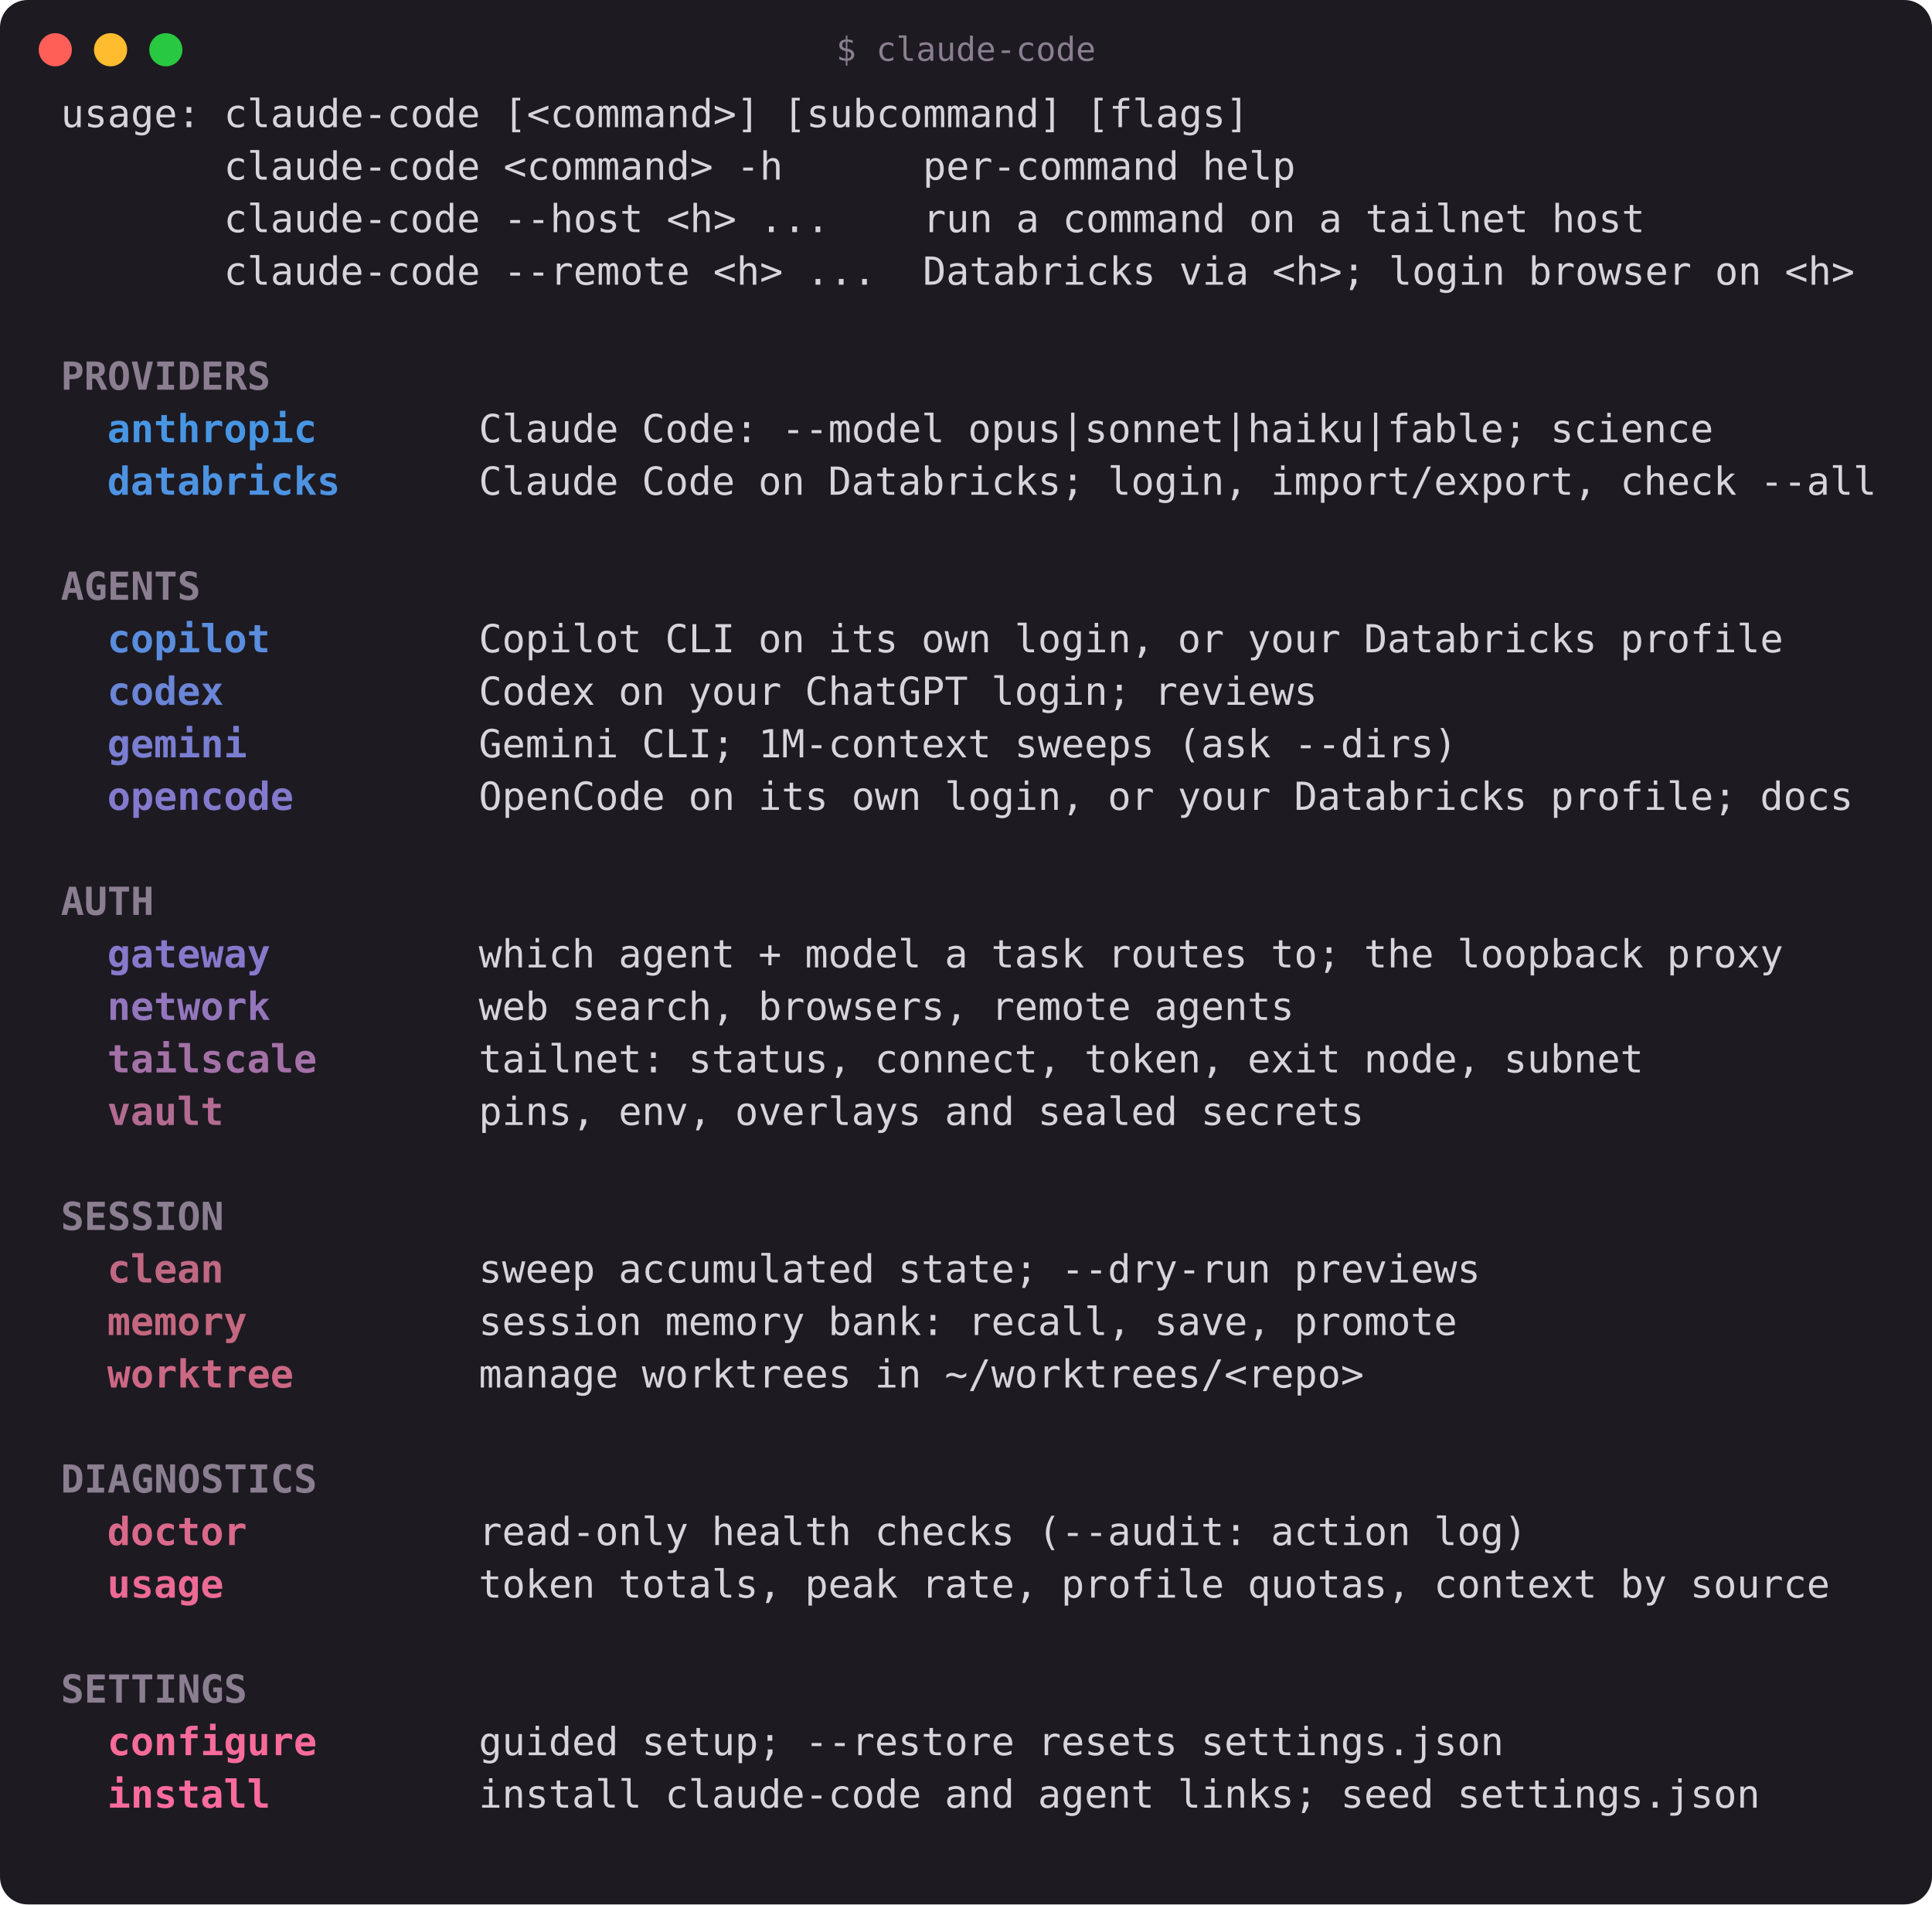
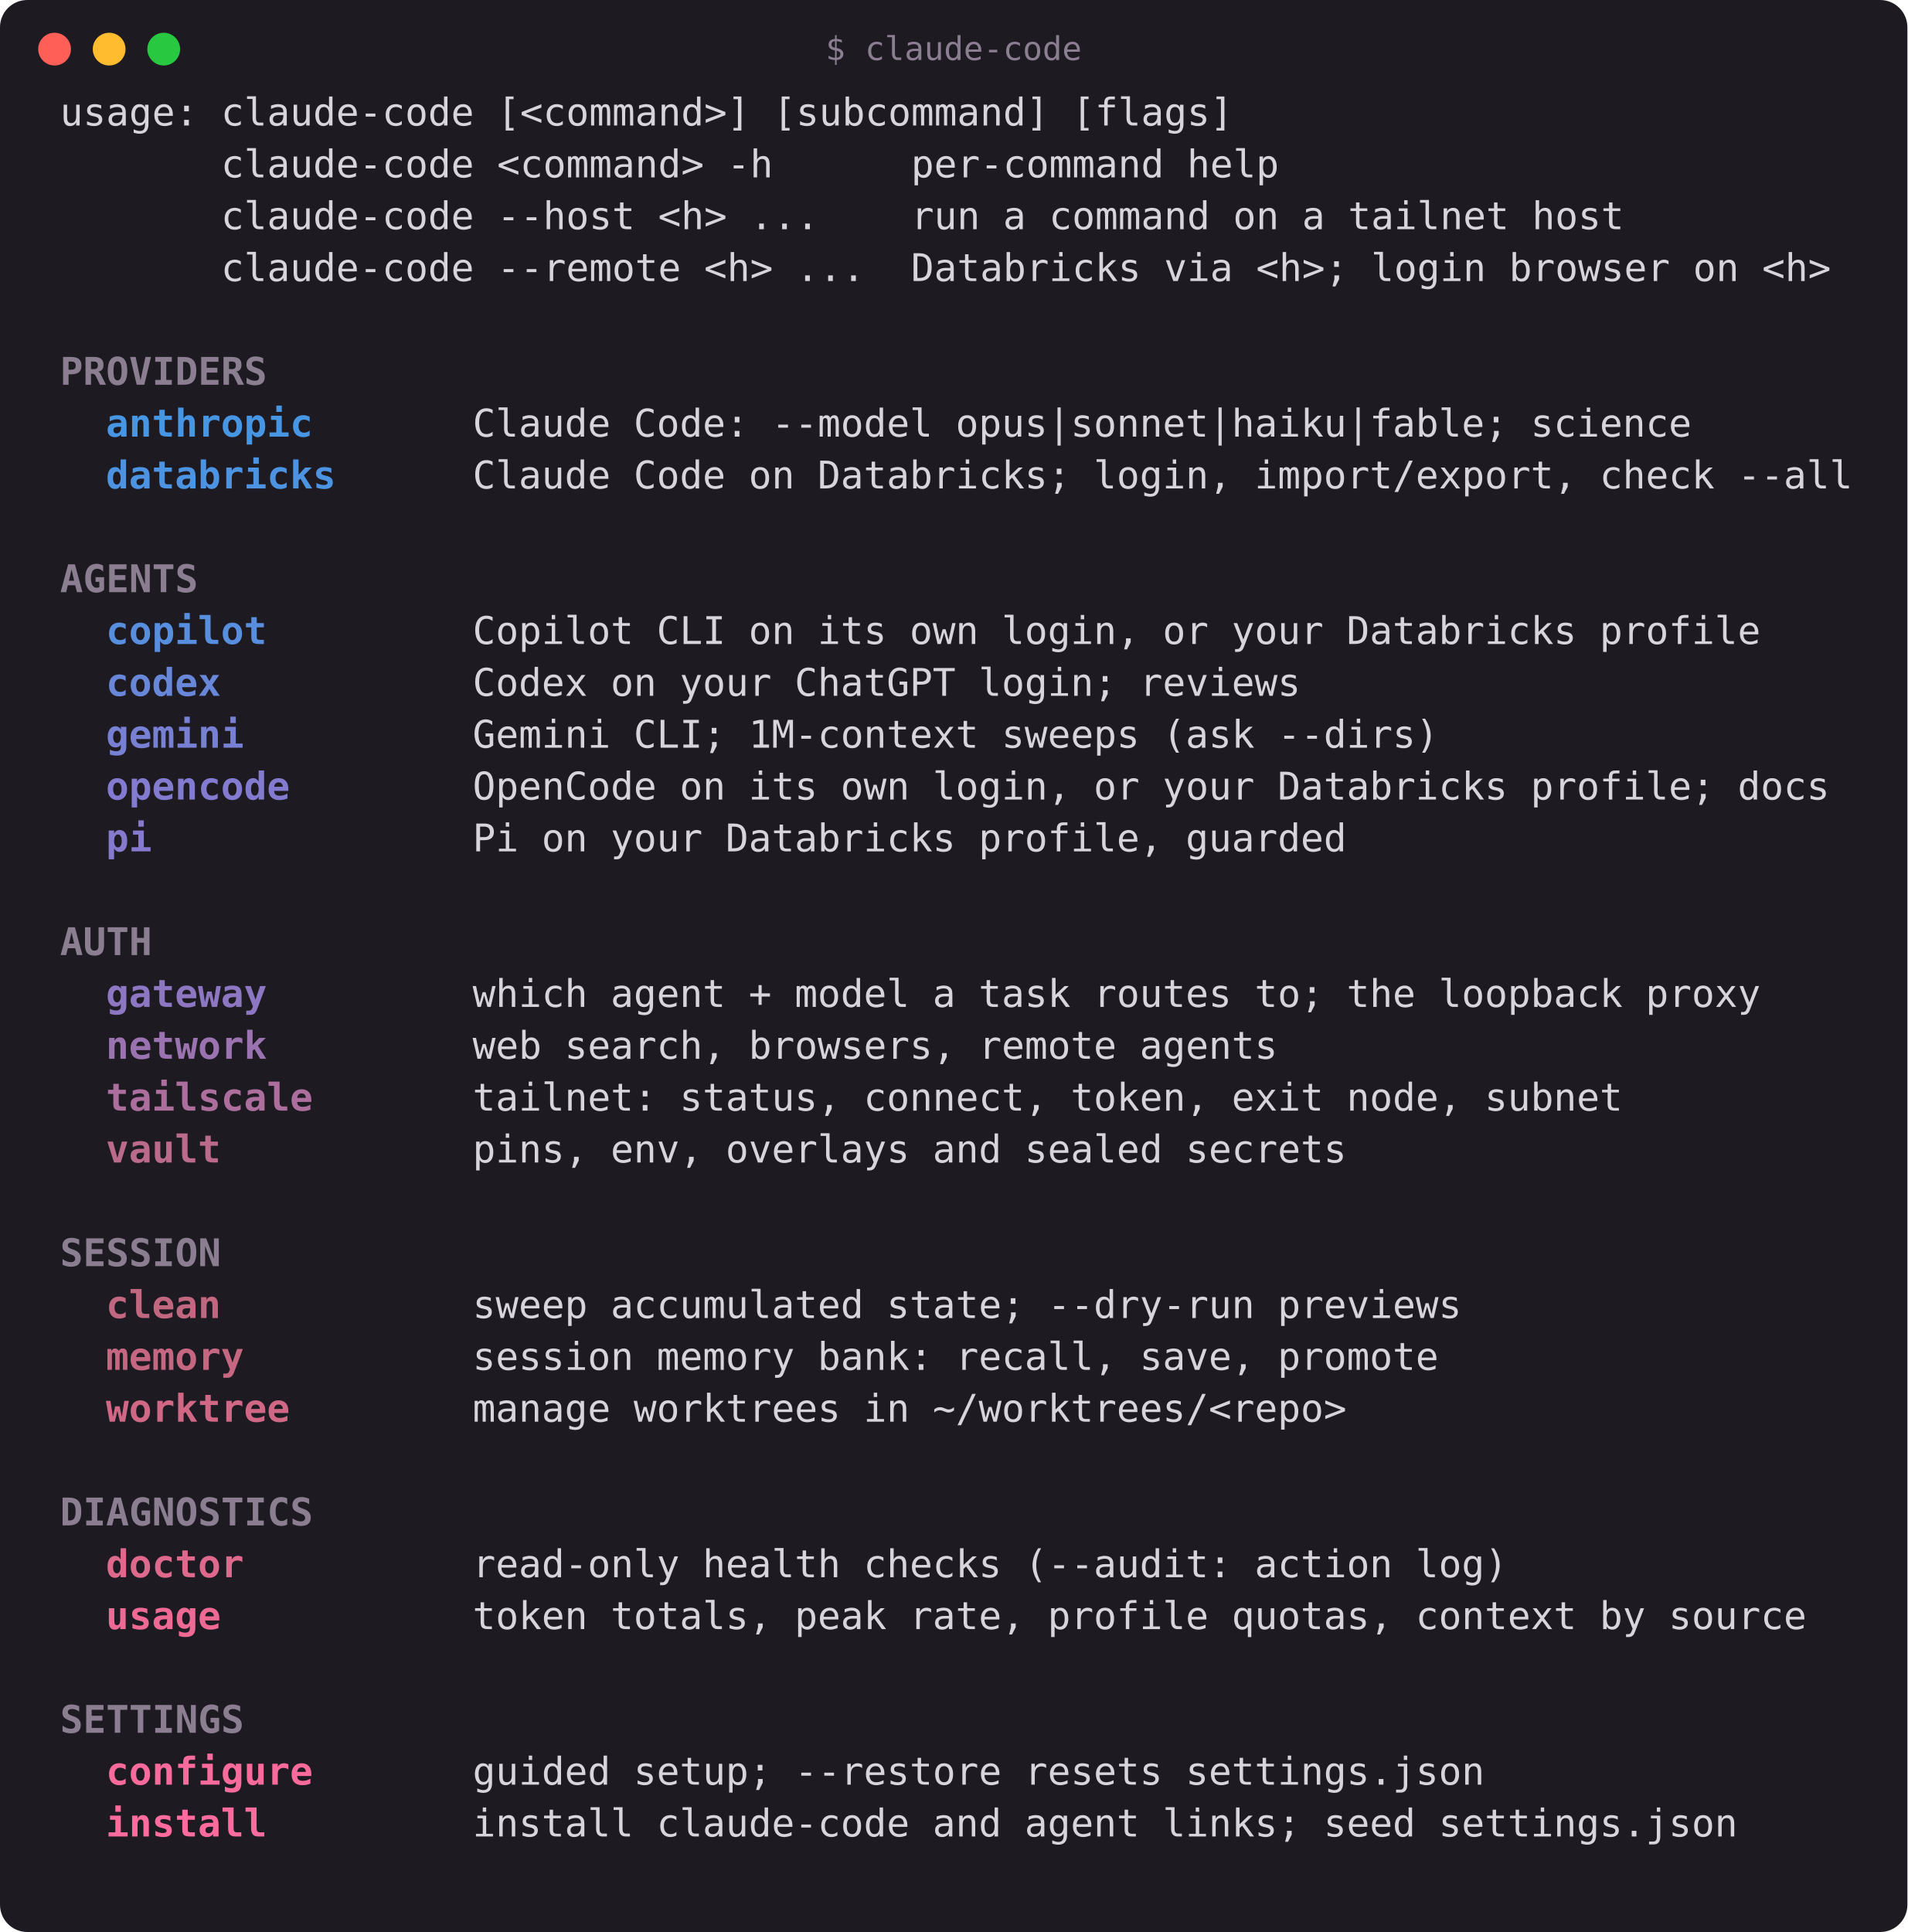
- <svg xmlns="http://www.w3.org/2000/svg" width="699" height="689" viewBox="0 0 699 689" role="img" aria-label="claude-code help menu">
-   <rect width="699" height="689" rx="10" fill="#1d1a22" />
+ <svg xmlns="http://www.w3.org/2000/svg" width="699" height="708" viewBox="0 0 699 708" role="img" aria-label="claude-code help menu">
+   <rect width="699" height="708" rx="10" fill="#1d1a22" />
  <circle cx="20" cy="18" r="6" fill="#ff5f57" />
  <circle cx="40" cy="18" r="6" fill="#febc2e" />
  <circle cx="60" cy="18" r="6" fill="#28c840" />
  <text x="349.5" y="22" fill="#8a7e90" font-family="ui-monospace,SFMono-Regular,Menlo,Consolas,monospace" font-size="12" text-anchor="middle">$ claude-code</text>
  <g font-family="ui-monospace,SFMono-Regular,Menlo,Consolas,monospace" font-size="14" xml:space="preserve">
    <text x="22.0" y="46" fill="#d7d4dc">usage: claude-code [&lt;command&gt;] [subcommand] [flags]</text>
    <text x="22.0" y="65" fill="#d7d4dc">       claude-code &lt;command&gt; -h      per-command help</text>
    <text x="22.0" y="84" fill="#d7d4dc">       claude-code --host &lt;h&gt; ...    run a command on a tailnet host</text>
    <text x="22.0" y="103" fill="#d7d4dc">       claude-code --remote &lt;h&gt; ...  Databricks via &lt;h&gt;; login browser on &lt;h&gt;</text>
    <text x="22.0" y="141" fill="#8a7e90" font-weight="bold">PROVIDERS</text>
    <text x="22.0" y="160" fill="#d7d4dc">  </text>
    <text x="38.8" y="160" fill="#4796e4" font-weight="bold">anthropic       </text>
    <text x="173.2" y="160" fill="#d7d4dc">Claude Code: --model opus|sonnet|haiku|fable; science</text>
    <text x="22.0" y="179" fill="#d7d4dc">  </text>
-     <text x="38.8" y="179" fill="#4d93e2" font-weight="bold">databricks      </text>
+     <text x="38.8" y="179" fill="#4c94e2" font-weight="bold">databricks      </text>
    <text x="173.2" y="179" fill="#d7d4dc">Claude Code on Databricks; login, import/export, check --all</text>
    <text x="22.0" y="217" fill="#8a7e90" font-weight="bold">AGENTS</text>
    <text x="22.0" y="236" fill="#d7d4dc">  </text>
-     <text x="38.8" y="236" fill="#5a8ddd" font-weight="bold">copilot         </text>
+     <text x="38.8" y="236" fill="#588ede" font-weight="bold">copilot         </text>
    <text x="173.2" y="236" fill="#d7d4dc">Copilot CLI on its own login, or your Databricks profile</text>
    <text x="22.0" y="255" fill="#d7d4dc">  </text>
-     <text x="38.8" y="255" fill="#6b85d7" font-weight="bold">codex           </text>
+     <text x="38.8" y="255" fill="#6887d8" font-weight="bold">codex           </text>
    <text x="173.2" y="255" fill="#d7d4dc">Codex on your ChatGPT login; reviews</text>
    <text x="22.0" y="274" fill="#d7d4dc">  </text>
-     <text x="38.8" y="274" fill="#7a7ed1" font-weight="bold">gemini          </text>
+     <text x="38.8" y="274" fill="#7780d3" font-weight="bold">gemini          </text>
    <text x="173.2" y="274" fill="#d7d4dc">Gemini CLI; 1M-context sweeps (ask --dirs)</text>
    <text x="22.0" y="293" fill="#d7d4dc">  </text>
-     <text x="38.8" y="293" fill="#837ace" font-weight="bold">opencode        </text>
+     <text x="38.8" y="293" fill="#827bcf" font-weight="bold">opencode        </text>
    <text x="173.2" y="293" fill="#d7d4dc">OpenCode on its own login, or your Databricks profile; docs</text>
-     <text x="22.0" y="331" fill="#8a7e90" font-weight="bold">AUTH</text>
-     <text x="22.0" y="350" fill="#d7d4dc">  </text>
-     <text x="38.8" y="350" fill="#8779cb" font-weight="bold">gateway         </text>
-     <text x="173.2" y="350" fill="#d7d4dc">which agent + model a task routes to; the loopback proxy</text>
+     <text x="22.0" y="312" fill="#d7d4dc">  </text>
+     <text x="38.8" y="312" fill="#857acd" font-weight="bold">pi              </text>
+     <text x="173.2" y="312" fill="#d7d4dc">Pi on your Databricks profile, guarded</text>
+     <text x="22.0" y="350" fill="#8a7e90" font-weight="bold">AUTH</text>
    <text x="22.0" y="369" fill="#d7d4dc">  </text>
-     <text x="38.8" y="369" fill="#9376bc" font-weight="bold">network         </text>
-     <text x="173.2" y="369" fill="#d7d4dc">web search, browsers, remote agents</text>
+     <text x="38.8" y="369" fill="#8d77c3" font-weight="bold">gateway         </text>
+     <text x="173.2" y="369" fill="#d7d4dc">which agent + model a task routes to; the loopback proxy</text>
    <text x="22.0" y="388" fill="#d7d4dc">  </text>
-     <text x="38.8" y="388" fill="#a471a7" font-weight="bold">tailscale       </text>
-     <text x="173.2" y="388" fill="#d7d4dc">tailnet: status, connect, token, exit node, subnet</text>
+     <text x="38.8" y="388" fill="#9b73b1" font-weight="bold">network         </text>
+     <text x="173.2" y="388" fill="#d7d4dc">web search, browsers, remote agents</text>
    <text x="22.0" y="407" fill="#d7d4dc">  </text>
-     <text x="38.8" y="407" fill="#b46b91" font-weight="bold">vault           </text>
-     <text x="173.2" y="407" fill="#d7d4dc">pins, env, overlays and sealed secrets</text>
-     <text x="22.0" y="445" fill="#8a7e90" font-weight="bold">SESSION</text>
-     <text x="22.0" y="464" fill="#d7d4dc">  </text>
-     <text x="38.8" y="464" fill="#c06882" font-weight="bold">clean           </text>
-     <text x="173.2" y="464" fill="#d7d4dc">sweep accumulated state; --dry-run previews</text>
+     <text x="38.8" y="407" fill="#ac6e9c" font-weight="bold">tailscale       </text>
+     <text x="173.2" y="407" fill="#d7d4dc">tailnet: status, connect, token, exit node, subnet</text>
+     <text x="22.0" y="426" fill="#d7d4dc">  </text>
+     <text x="38.8" y="426" fill="#ba6a8a" font-weight="bold">vault           </text>
+     <text x="173.2" y="426" fill="#d7d4dc">pins, env, overlays and sealed secrets</text>
+     <text x="22.0" y="464" fill="#8a7e90" font-weight="bold">SESSION</text>
    <text x="22.0" y="483" fill="#d7d4dc">  </text>
-     <text x="38.8" y="483" fill="#c4677f" font-weight="bold">memory          </text>
-     <text x="173.2" y="483" fill="#d7d4dc">session memory bank: recall, save, promote</text>
+     <text x="38.8" y="483" fill="#c26780" font-weight="bold">clean           </text>
+     <text x="173.2" y="483" fill="#d7d4dc">sweep accumulated state; --dry-run previews</text>
    <text x="22.0" y="502" fill="#d7d4dc">  </text>
-     <text x="38.8" y="502" fill="#cc6884" font-weight="bold">worktree        </text>
-     <text x="173.2" y="502" fill="#d7d4dc">manage worktrees in ~/worktrees/&lt;repo&gt;</text>
-     <text x="22.0" y="540" fill="#8a7e90" font-weight="bold">DIAGNOSTICS</text>
-     <text x="22.0" y="559" fill="#d7d4dc">  </text>
-     <text x="38.8" y="559" fill="#db698b" font-weight="bold">doctor          </text>
-     <text x="173.2" y="559" fill="#d7d4dc">read-only health checks (--audit: action log)</text>
+     <text x="38.8" y="502" fill="#c56780" font-weight="bold">memory          </text>
+     <text x="173.2" y="502" fill="#d7d4dc">session memory bank: recall, save, promote</text>
+     <text x="22.0" y="521" fill="#d7d4dc">  </text>
+     <text x="38.8" y="521" fill="#d06885" font-weight="bold">worktree        </text>
+     <text x="173.2" y="521" fill="#d7d4dc">manage worktrees in ~/worktrees/&lt;repo&gt;</text>
+     <text x="22.0" y="559" fill="#8a7e90" font-weight="bold">DIAGNOSTICS</text>
    <text x="22.0" y="578" fill="#d7d4dc">  </text>
-     <text x="38.8" y="578" fill="#ec6a94" font-weight="bold">usage           </text>
-     <text x="173.2" y="578" fill="#d7d4dc">token totals, peak rate, profile quotas, context by source</text>
-     <text x="22.0" y="616" fill="#8a7e90" font-weight="bold">SETTINGS</text>
-     <text x="22.0" y="635" fill="#d7d4dc">  </text>
-     <text x="38.8" y="635" fill="#f96b9a" font-weight="bold">configure       </text>
-     <text x="173.2" y="635" fill="#d7d4dc">guided setup; --restore resets settings.json</text>
+     <text x="38.8" y="578" fill="#de698d" font-weight="bold">doctor          </text>
+     <text x="173.2" y="578" fill="#d7d4dc">read-only health checks (--audit: action log)</text>
+     <text x="22.0" y="597" fill="#d7d4dc">  </text>
+     <text x="38.8" y="597" fill="#ee6a94" font-weight="bold">usage           </text>
+     <text x="173.2" y="597" fill="#d7d4dc">token totals, peak rate, profile quotas, context by source</text>
+     <text x="22.0" y="635" fill="#8a7e90" font-weight="bold">SETTINGS</text>
    <text x="22.0" y="654" fill="#d7d4dc">  </text>
-     <text x="38.8" y="654" fill="#ff6b9d" font-weight="bold">install         </text>
-     <text x="173.2" y="654" fill="#d7d4dc">install claude-code and agent links; seed settings.json</text>
+     <text x="38.8" y="654" fill="#fa6b9b" font-weight="bold">configure       </text>
+     <text x="173.2" y="654" fill="#d7d4dc">guided setup; --restore resets settings.json</text>
+     <text x="22.0" y="673" fill="#d7d4dc">  </text>
+     <text x="38.8" y="673" fill="#ff6b9d" font-weight="bold">install         </text>
+     <text x="173.2" y="673" fill="#d7d4dc">install claude-code and agent links; seed settings.json</text>
  </g>
</svg>
